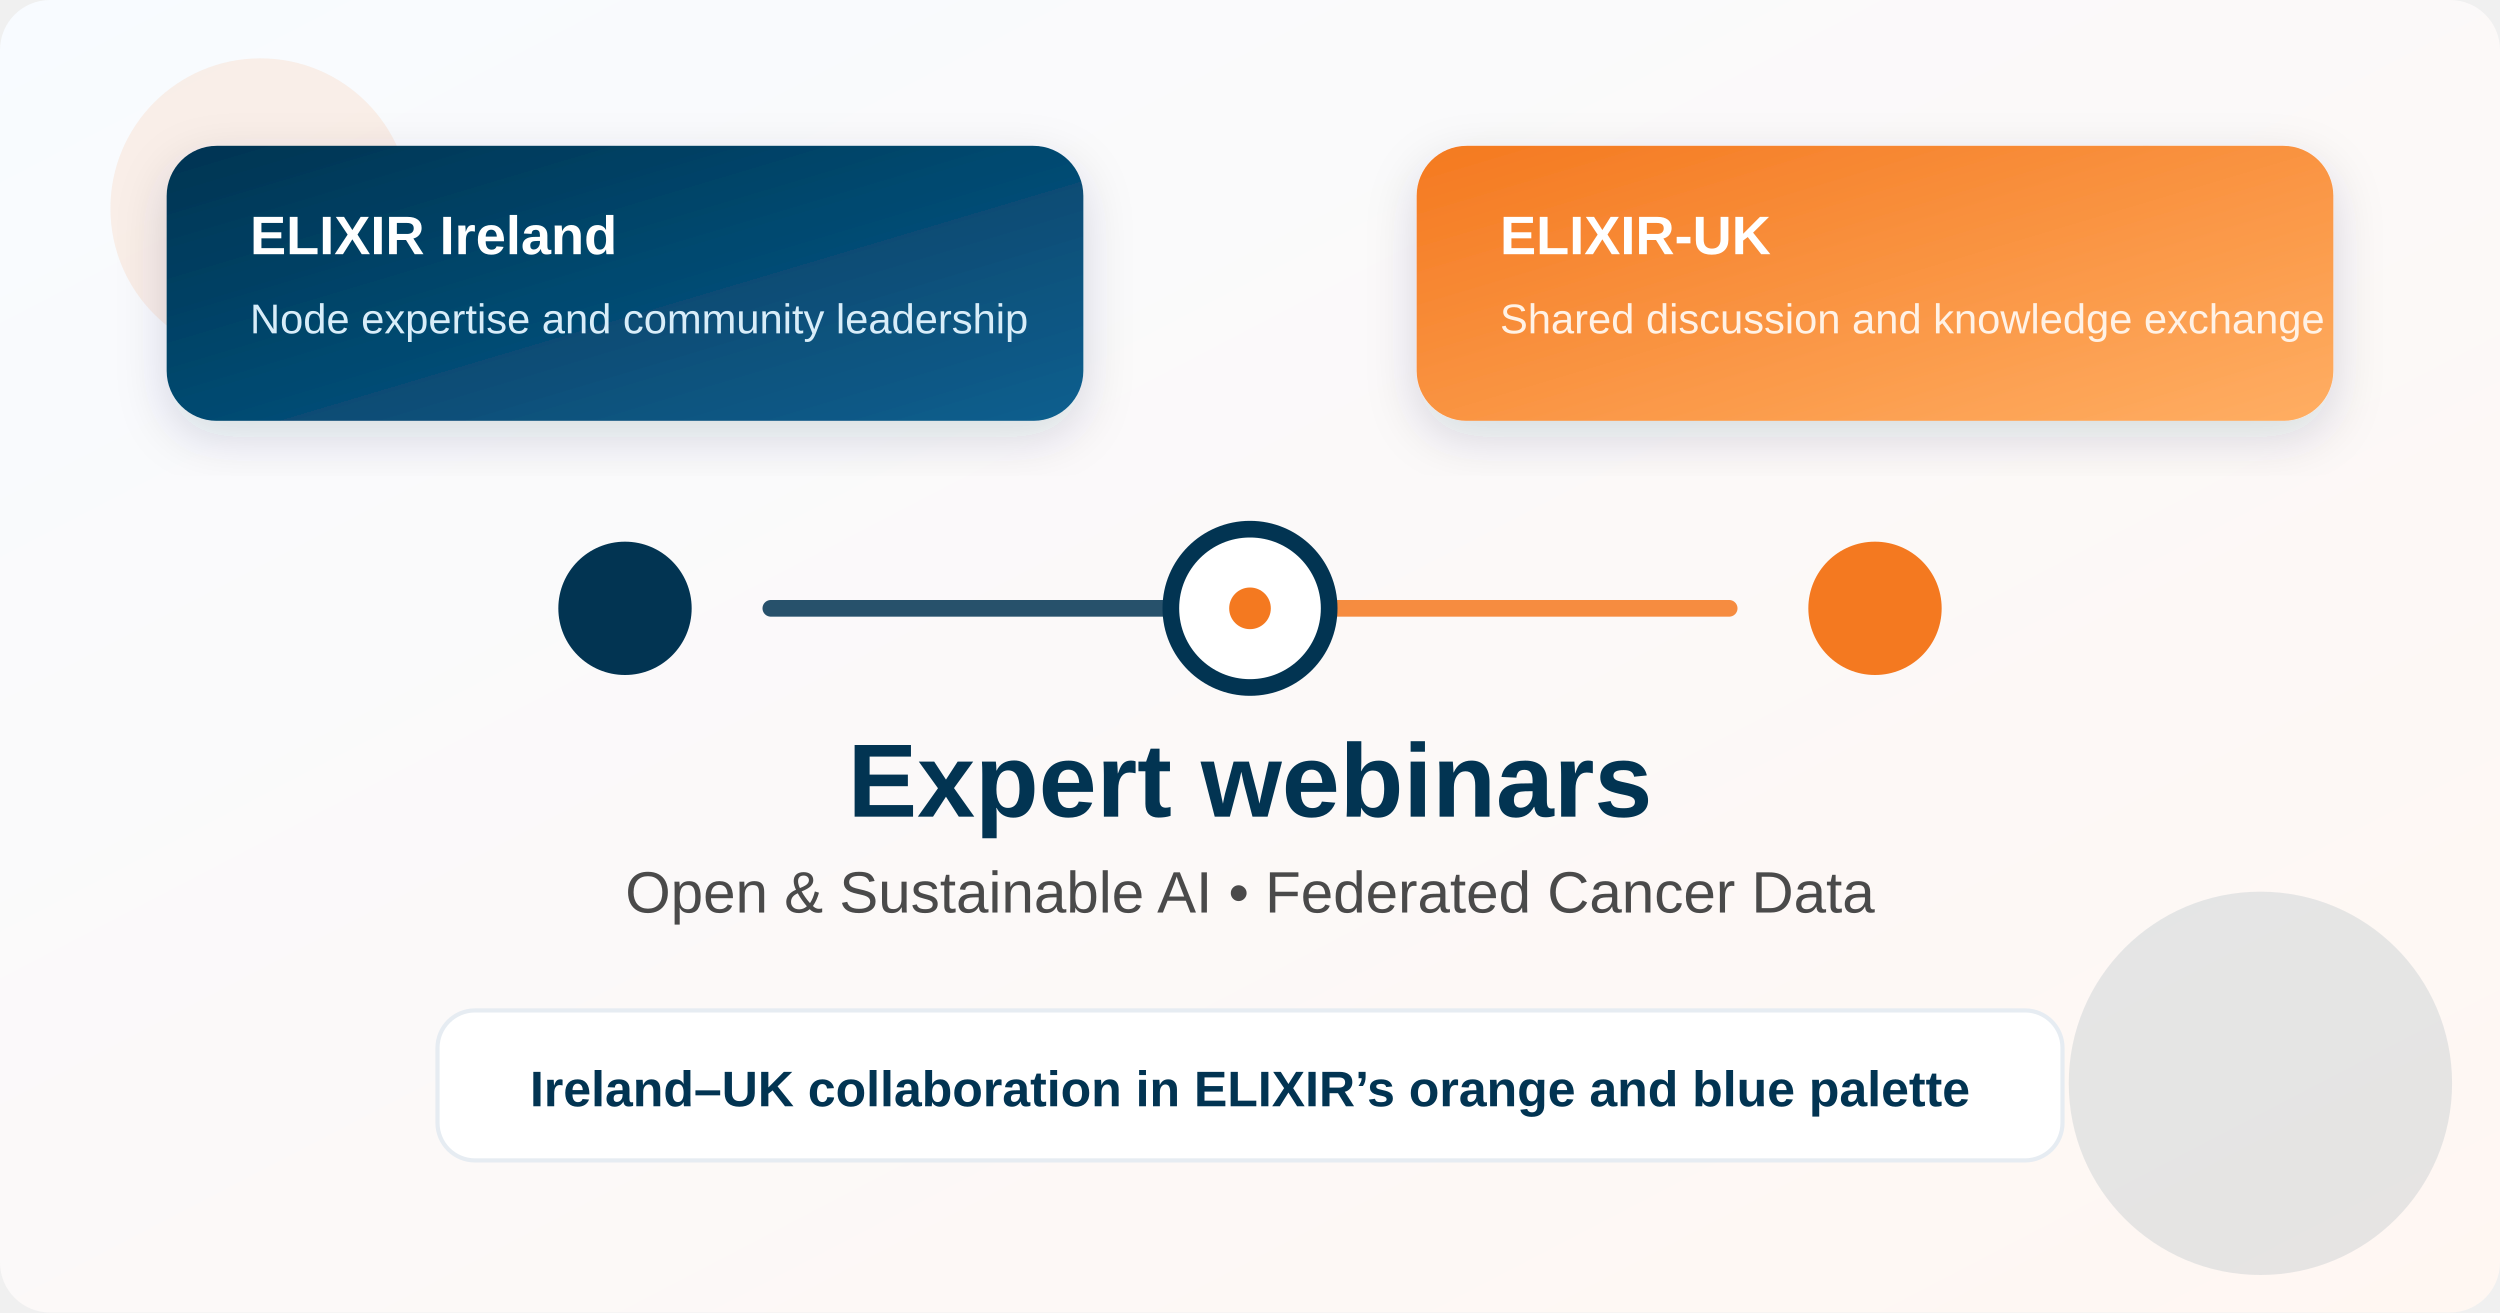
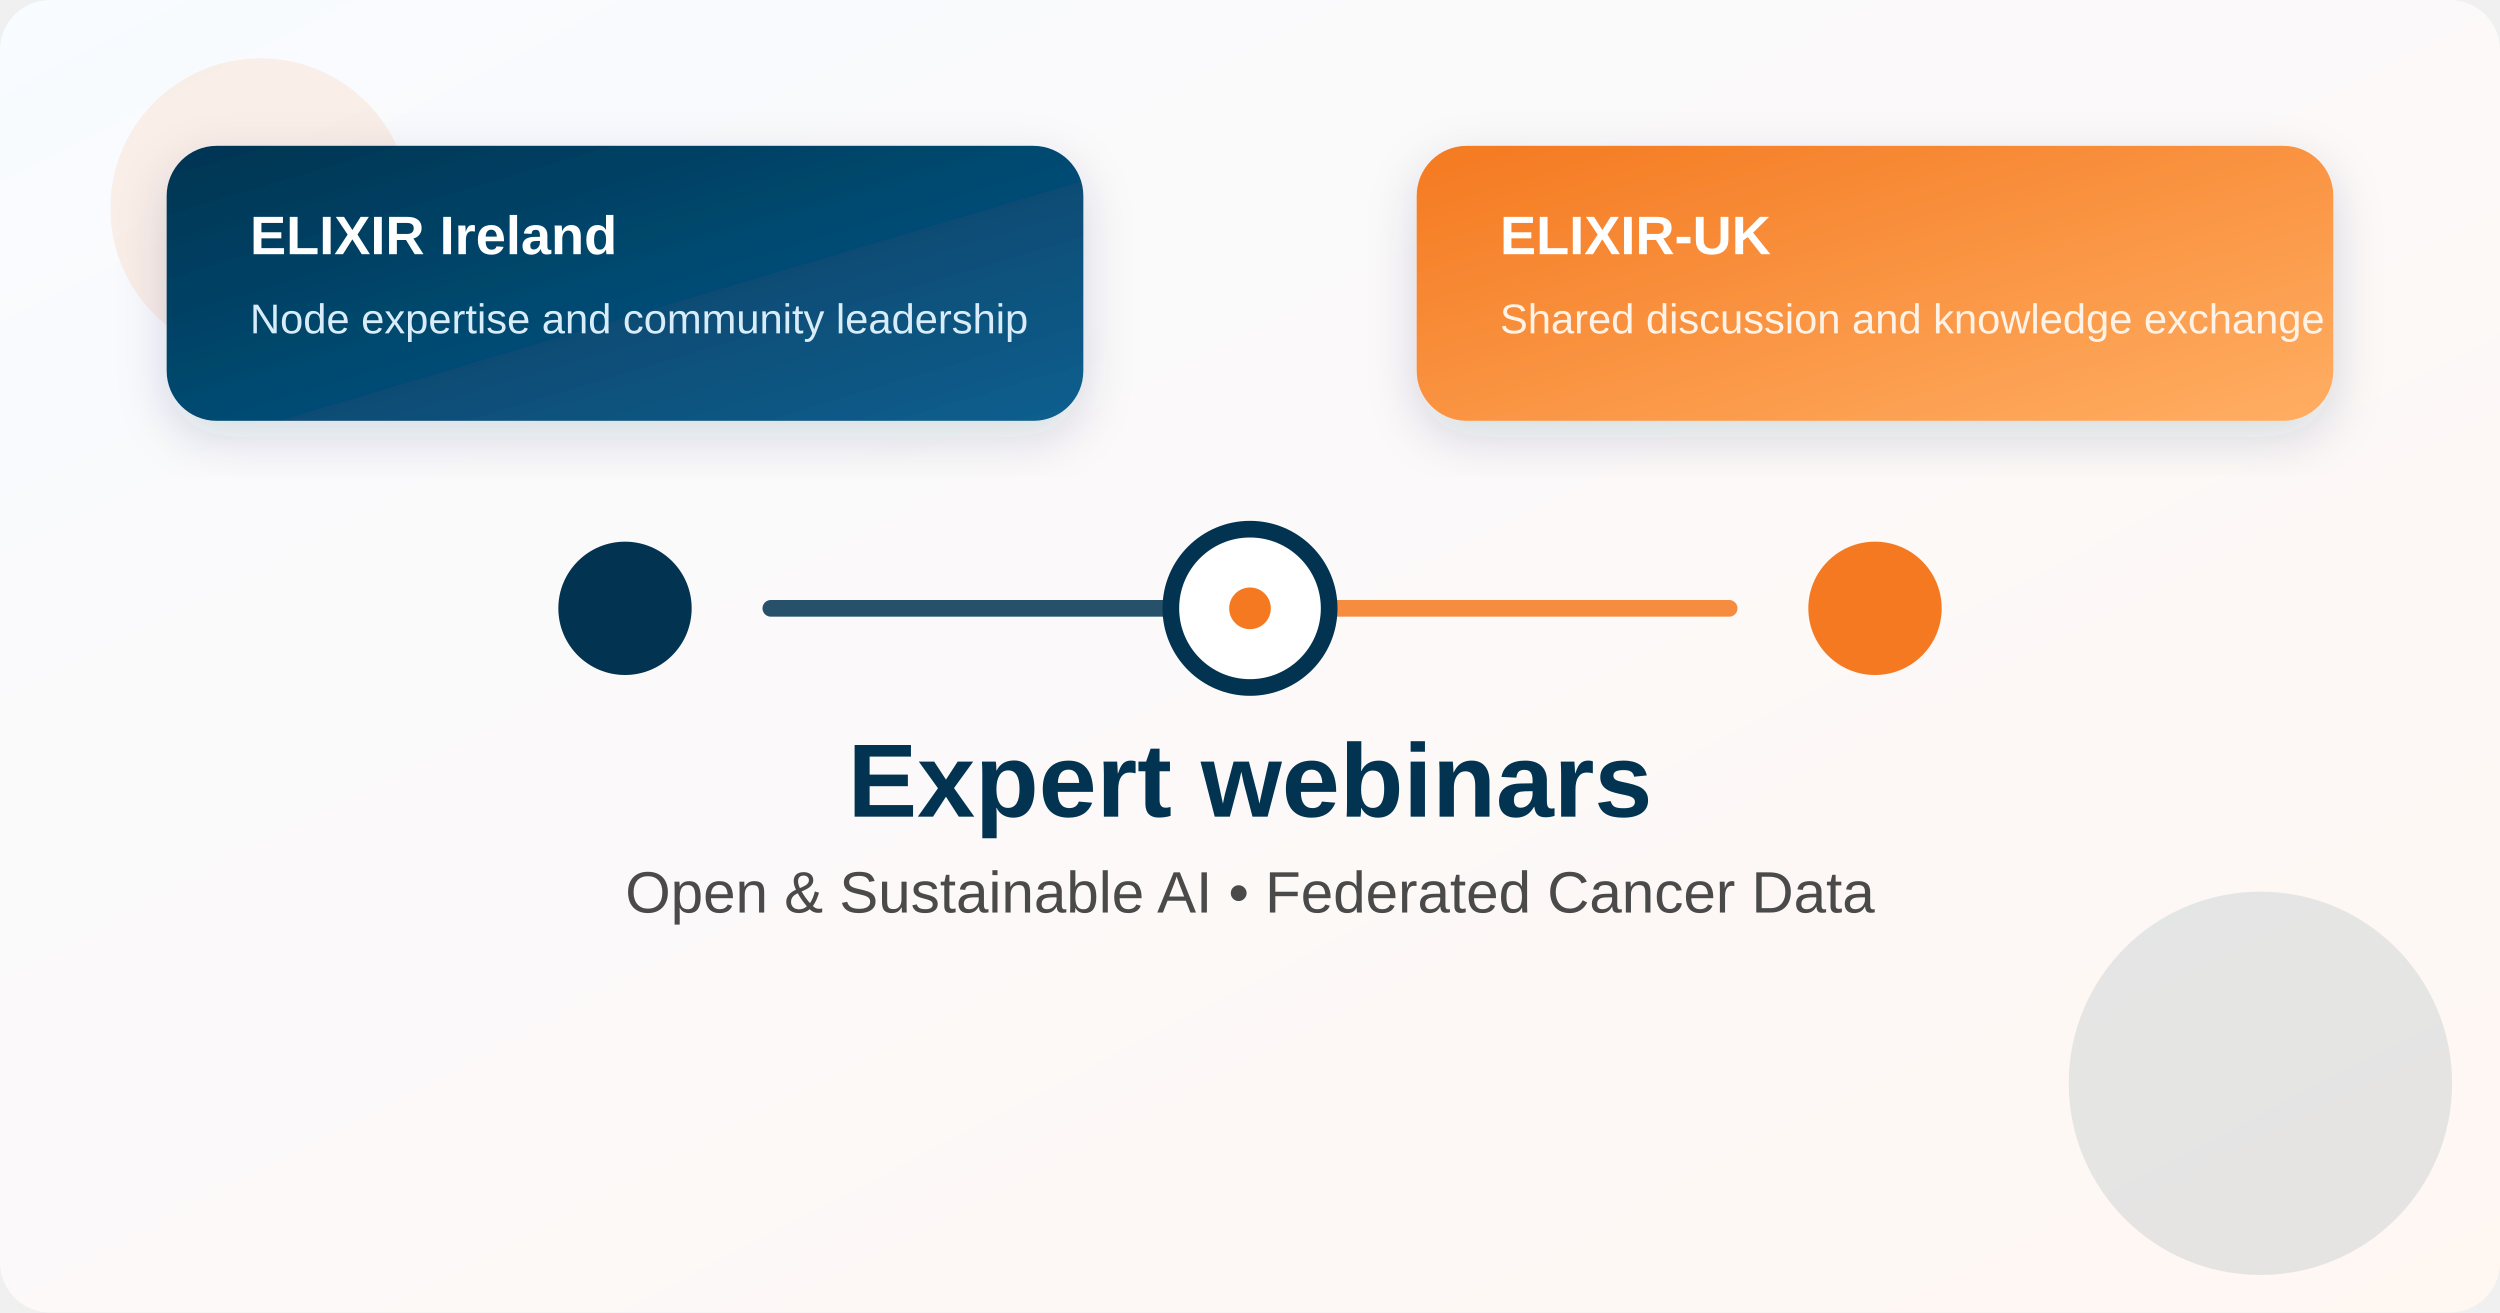
<svg xmlns="http://www.w3.org/2000/svg" width="1200" height="630" viewBox="0 0 1200 630" role="img" aria-labelledby="title desc">
  <defs>
    <linearGradient id="bg" x1="0%" y1="0%" x2="100%" y2="100%">
      <stop offset="0%" stop-color="#f8fbff" />
      <stop offset="100%" stop-color="#fff7f2" />
    </linearGradient>
    <linearGradient id="blueGrad" x1="0%" y1="0%" x2="100%" y2="100%">
      <stop offset="0%" stop-color="#023452" />
      <stop offset="100%" stop-color="#0a5f8f" />
    </linearGradient>
    <linearGradient id="orangeGrad" x1="0%" y1="0%" x2="100%" y2="100%">
      <stop offset="0%" stop-color="#f47920" />
      <stop offset="100%" stop-color="#ffae63" />
    </linearGradient>
    <filter id="shadow" x="-20%" y="-20%" width="140%" height="140%">
      <feDropShadow dx="0" dy="8" stdDeviation="12" flood-color="#023452" flood-opacity="0.15" />
    </filter>
  </defs>
  <rect width="1200" height="630" fill="url(#bg)" rx="24" />
  <circle cx="125" cy="100" r="72" fill="#f47920" opacity="0.10" />
  <circle cx="1085" cy="520" r="92" fill="#023452" opacity="0.10" />
  <circle cx="1030" cy="120" r="50" fill="#f47920" opacity="0.14" />
  <rect x="80" y="70" width="440" height="132" rx="24" fill="url(#blueGrad)" filter="url(#shadow)" />
  <rect x="680" y="70" width="440" height="132" rx="24" fill="url(#orangeGrad)" filter="url(#shadow)" />
  <text x="120" y="122" font-family="Arial, Helvetica, sans-serif" font-size="26" font-weight="700" fill="#ffffff">ELIXIR Ireland</text>
  <text x="120" y="160" font-family="Arial, Helvetica, sans-serif" font-size="20" fill="#d8edf9">Node expertise and community leadership</text>
  <text x="720" y="122" font-family="Arial, Helvetica, sans-serif" font-size="26" font-weight="700" fill="#ffffff">ELIXIR-UK</text>
  <text x="720" y="160" font-family="Arial, Helvetica, sans-serif" font-size="20" fill="#fff2e6">Shared discussion and knowledge exchange</text>
  <line x1="370" y1="292" x2="600" y2="292" stroke="#023452" stroke-width="8" stroke-linecap="round" opacity="0.85" />
  <line x1="600" y1="292" x2="830" y2="292" stroke="#f47920" stroke-width="8" stroke-linecap="round" opacity="0.85" />
  <circle cx="300" cy="292" r="32" fill="#023452" />
  <circle cx="600" cy="292" r="38" fill="#ffffff" stroke="#023452" stroke-width="8" />
  <circle cx="900" cy="292" r="32" fill="#f47920" />
  <circle cx="600" cy="292" r="10" fill="#f47920" />
  <text x="600" y="392" text-anchor="middle" font-family="Arial, Helvetica, sans-serif" font-size="50" font-weight="700" fill="#023452">Expert webinars</text>
  <text x="600" y="438" text-anchor="middle" font-family="Arial, Helvetica, sans-serif" font-size="28" fill="#4a4a4a">Open &amp; Sustainable AI • Federated Cancer Data</text>
-   <rect x="210" y="485" width="780" height="72" rx="18" fill="#ffffff" stroke="#e6ecf2" stroke-width="2" />
-   <text x="600" y="531" text-anchor="middle" font-family="Arial, Helvetica, sans-serif" font-size="24" font-weight="600" fill="#023452">Ireland–UK collaboration in ELIXIR’s orange and blue palette</text>
</svg>
